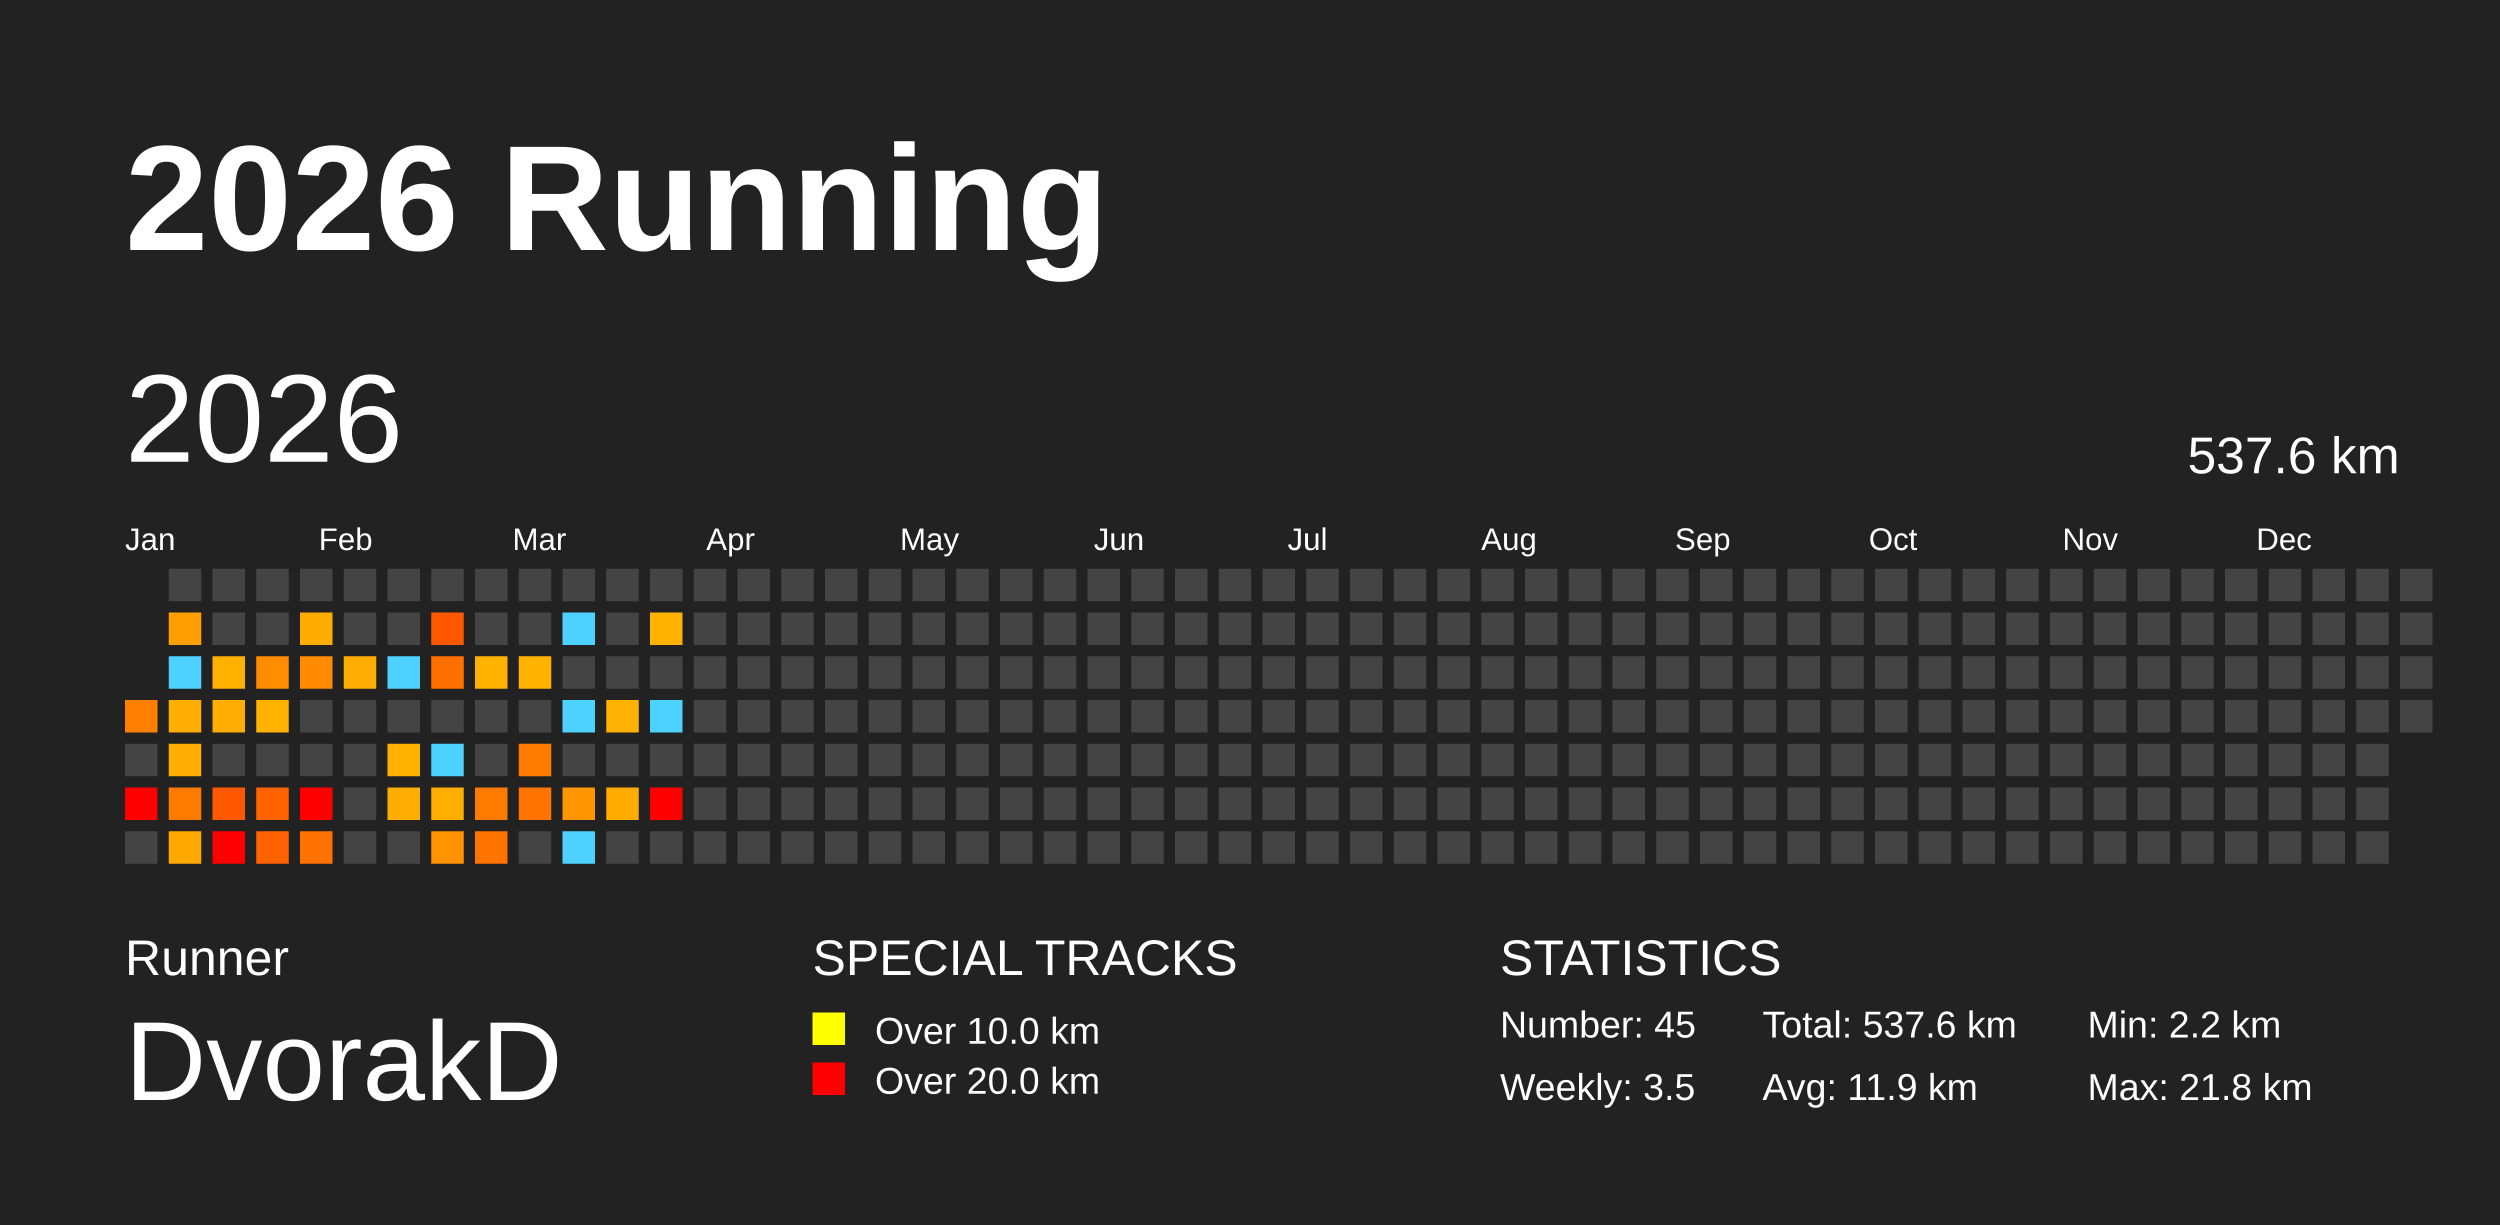
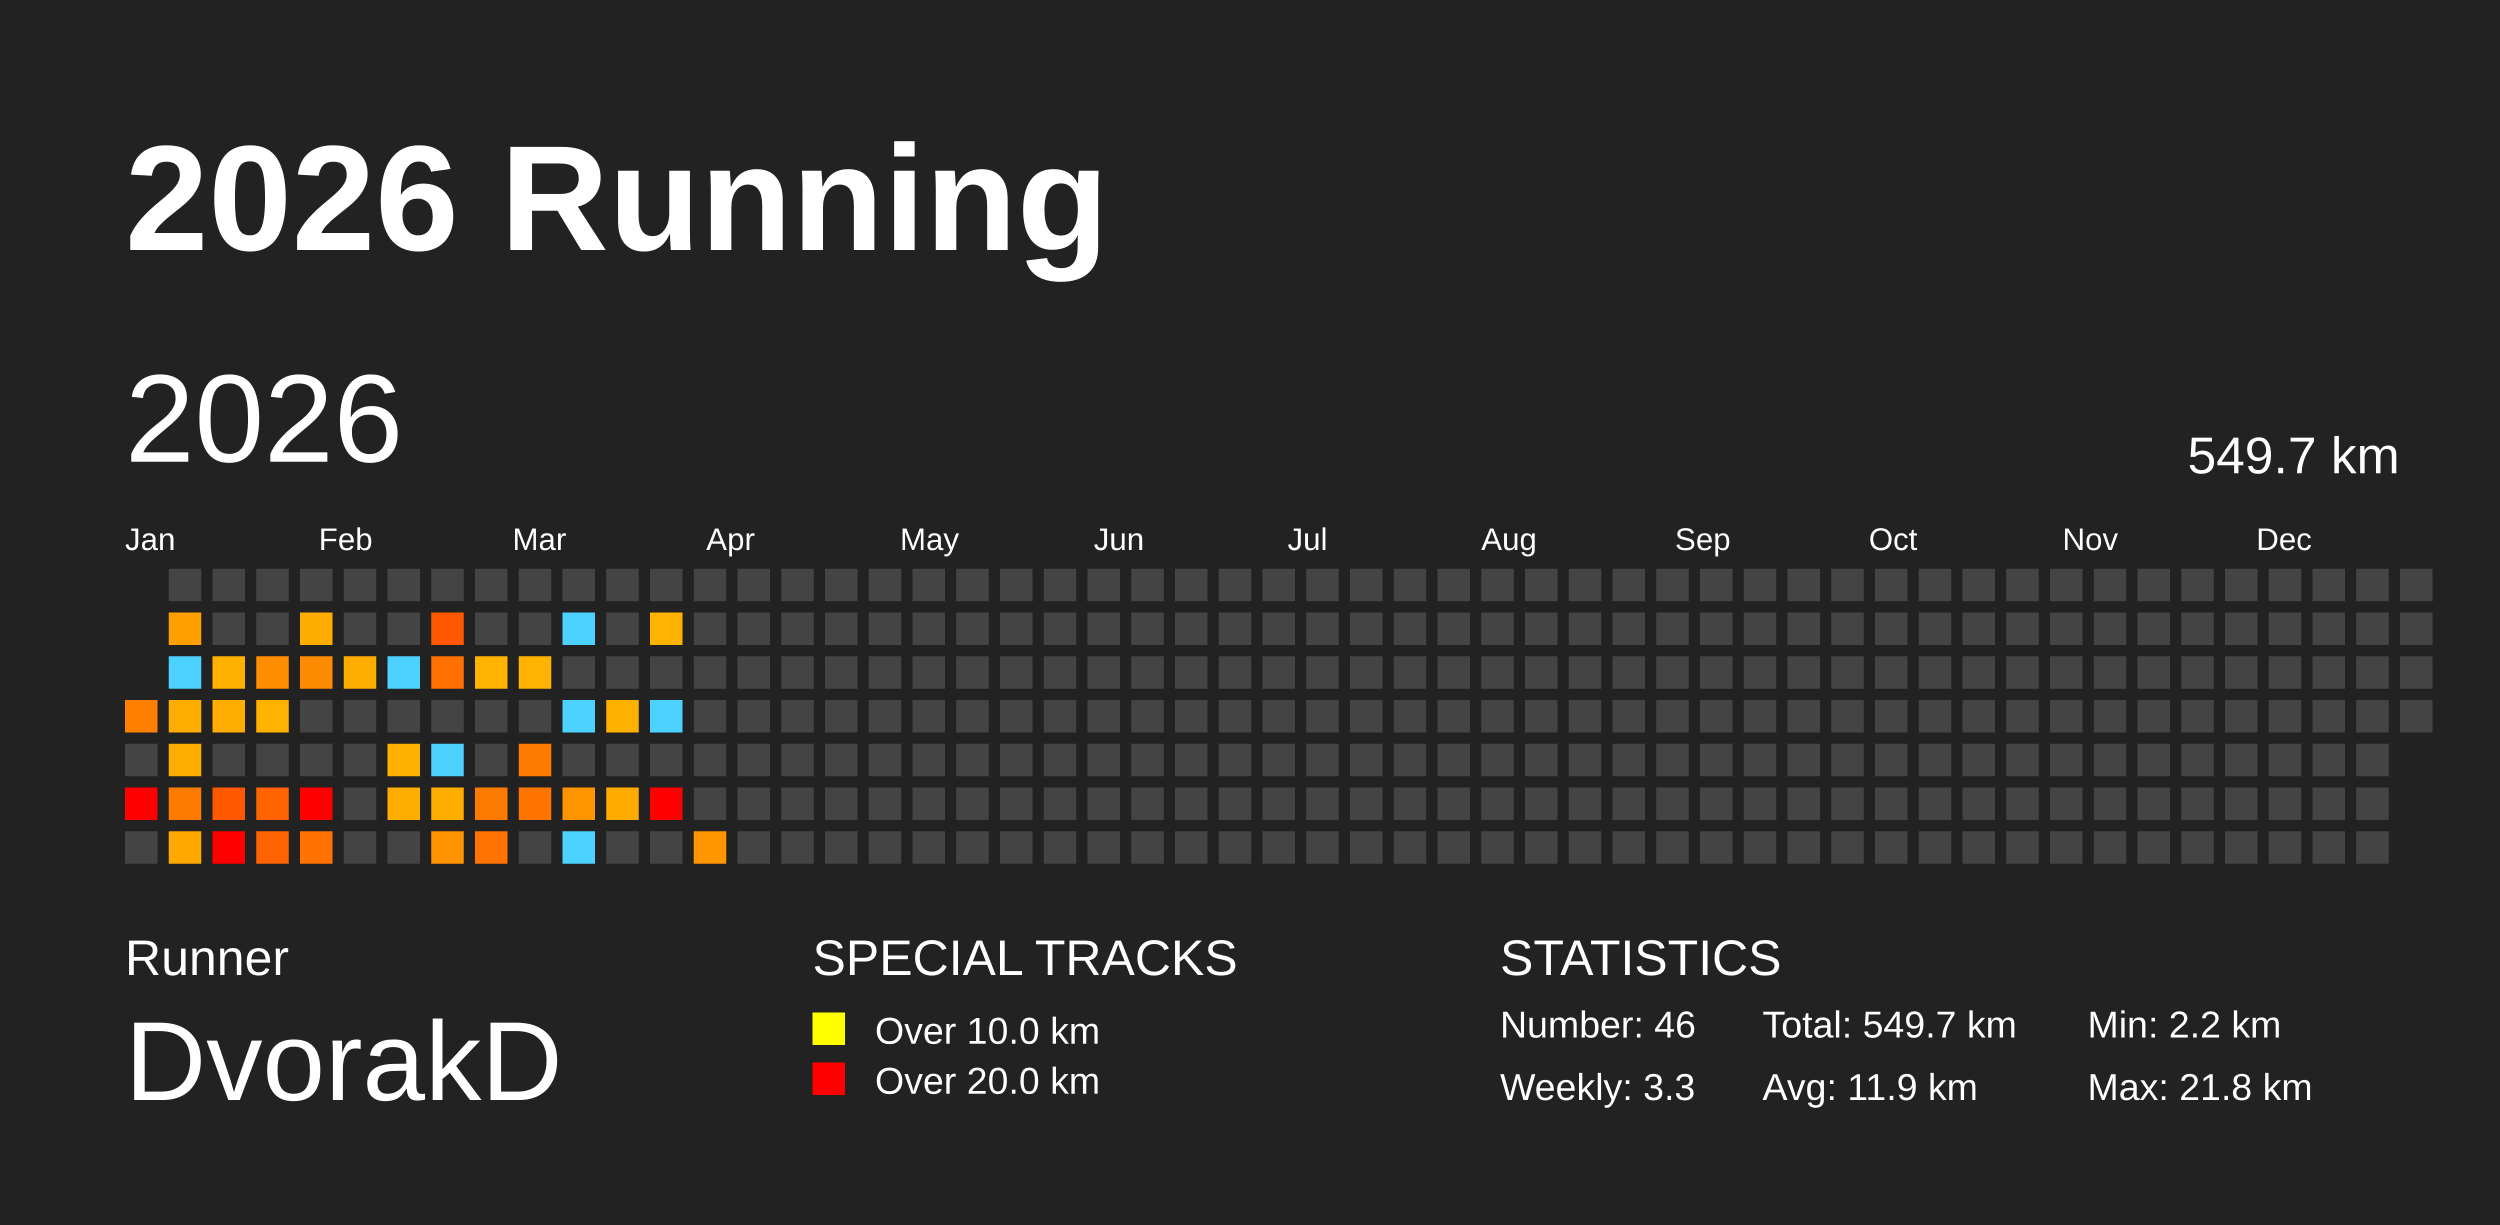
<svg xmlns="http://www.w3.org/2000/svg" baseProfile="full" height="98mm" version="1.1" viewBox="0,0,200,98" width="200mm">
  <defs />
  <rect fill="#222222" height="98" width="200" x="0" y="0" />
  <text fill="#FFFFFF" style="font-size:12px; font-family:Arial; font-weight:bold;" x="10" y="20">2026 Running</text>
  <text fill="#FFFFFF" style="font-size:4px; font-family:Arial" x="10" y="78">Runner</text>
  <text fill="#FFFFFF" style="font-size:9px; font-family:Arial" x="10" y="88">DvorakD</text>
  <text fill="#FFFFFF" style="font-size:4px; font-family:Arial" x="65" y="78">SPECIAL TRACKS</text>
  <rect fill="yellow" height="2.6" width="2.6" x="65" y="81" />
  <text fill="#FFFFFF" style="font-size:3px; font-family:Arial" x="70" y="83.5">Over 10.0 km</text>
  <rect fill="red" height="2.6" width="2.6" x="65" y="85" />
  <text fill="#FFFFFF" style="font-size:3px; font-family:Arial" x="70" y="87.5">Over 20.0 km</text>
  <text fill="#FFFFFF" style="font-size:4px; font-family:Arial" x="120" y="78">STATISTICS</text>
-   <text fill="#FFFFFF" style="font-size:3px; font-family:Arial" x="120" y="83">Number: 45</text>
-   <text fill="#FFFFFF" style="font-size:3px; font-family:Arial" x="120" y="88">Weekly: 3.5</text>
-   <text fill="#FFFFFF" style="font-size:3px; font-family:Arial" x="141" y="83">Total: 537.6 km</text>
+   <text fill="#FFFFFF" style="font-size:3px; font-family:Arial" x="120" y="83">Number: 46</text>
+   <text fill="#FFFFFF" style="font-size:3px; font-family:Arial" x="120" y="88">Weekly: 3.3</text>
+   <text fill="#FFFFFF" style="font-size:3px; font-family:Arial" x="141" y="83">Total: 549.7 km</text>
  <text fill="#FFFFFF" style="font-size:3px; font-family:Arial" x="141" y="88">Avg: 11.9 km</text>
  <text fill="#FFFFFF" style="font-size:3px; font-family:Arial" x="167" y="83">Min: 2.2 km</text>
  <text fill="#FFFFFF" style="font-size:3px; font-family:Arial" x="167" y="88">Max: 21.8 km</text>
  <text dominant-baseline="hanging" fill="#FFFFFF" style="font-size:10.0px; font-family:Arial;" x="10" y="30">2026</text>
-   <text dominant-baseline="hanging" fill="#FFFFFF" style="font-size:4.125px; font-family:Arial;" x="175" y="35">537.6 km</text>
+   <text dominant-baseline="hanging" fill="#FFFFFF" style="font-size:4.125px; font-family:Arial;" x="175" y="35">549.7 km</text>
  <text fill="#FFFFFF" style="font-size:2.5px; font-family:Arial" x="10.0" y="44">Jan</text>
  <text fill="#FFFFFF" style="font-size:2.5px; font-family:Arial" x="25.5" y="44">Feb</text>
  <text fill="#FFFFFF" style="font-size:2.5px; font-family:Arial" x="41.0" y="44">Mar</text>
  <text fill="#FFFFFF" style="font-size:2.5px; font-family:Arial" x="56.5" y="44">Apr</text>
  <text fill="#FFFFFF" style="font-size:2.5px; font-family:Arial" x="72.0" y="44">May</text>
  <text fill="#FFFFFF" style="font-size:2.5px; font-family:Arial" x="87.5" y="44">Jun</text>
  <text fill="#FFFFFF" style="font-size:2.5px; font-family:Arial" x="103.0" y="44">Jul</text>
  <text fill="#FFFFFF" style="font-size:2.5px; font-family:Arial" x="118.5" y="44">Aug</text>
  <text fill="#FFFFFF" style="font-size:2.5px; font-family:Arial" x="134.0" y="44">Sep</text>
  <text fill="#FFFFFF" style="font-size:2.5px; font-family:Arial" x="149.5" y="44">Oct</text>
  <text fill="#FFFFFF" style="font-size:2.5px; font-family:Arial" x="165.0" y="44">Nov</text>
  <text fill="#FFFFFF" style="font-size:2.5px; font-family:Arial" x="180.5" y="44">Dec</text>
  <rect fill="#ff7f00" height="2.6" width="2.6" x="10.0" y="56.0" />
  <rect fill="#444444" height="2.6" width="2.6" x="10.0" y="59.5" />
  <rect fill="red" height="2.6" width="2.6" x="10.0" y="63.0" />
  <rect fill="#444444" height="2.6" width="2.6" x="10.0" y="66.5" />
  <rect fill="#444444" height="2.6" width="2.6" x="13.5" y="45.5" />
  <rect fill="#ff9f00" height="2.6" width="2.6" x="13.5" y="49.0" />
  <rect fill="#4dd2ff" height="2.6" width="2.6" x="13.5" y="52.5" />
  <rect fill="#ffad00" height="2.6" width="2.6" x="13.5" y="56.0" />
  <rect fill="#ffad00" height="2.6" width="2.6" x="13.5" y="59.5" />
  <rect fill="#ff7b00" height="2.6" width="2.6" x="13.5" y="63.0" />
  <rect fill="#ffa900" height="2.6" width="2.6" x="13.5" y="66.5" />
  <rect fill="#444444" height="2.6" width="2.6" x="17.0" y="45.5" />
  <rect fill="#444444" height="2.6" width="2.6" x="17.0" y="49.0" />
  <rect fill="#ffb100" height="2.6" width="2.6" x="17.0" y="52.5" />
  <rect fill="#ffad00" height="2.6" width="2.6" x="17.0" y="56.0" />
  <rect fill="#444444" height="2.6" width="2.6" x="17.0" y="59.5" />
  <rect fill="#ff5800" height="2.6" width="2.6" x="17.0" y="63.0" />
  <rect fill="red" height="2.6" width="2.6" x="17.0" y="66.5" />
  <rect fill="#444444" height="2.6" width="2.6" x="20.5" y="45.5" />
  <rect fill="#444444" height="2.6" width="2.6" x="20.5" y="49.0" />
  <rect fill="#ff8d00" height="2.6" width="2.6" x="20.5" y="52.5" />
  <rect fill="#ffb200" height="2.6" width="2.6" x="20.5" y="56.0" />
  <rect fill="#444444" height="2.6" width="2.6" x="20.5" y="59.5" />
  <rect fill="#ff6300" height="2.6" width="2.6" x="20.5" y="63.0" />
  <rect fill="#ff6200" height="2.6" width="2.6" x="20.5" y="66.5" />
  <rect fill="#444444" height="2.6" width="2.6" x="24.0" y="45.5" />
  <rect fill="#ffac00" height="2.6" width="2.6" x="24.0" y="49.0" />
  <rect fill="#ff8b00" height="2.6" width="2.6" x="24.0" y="52.5" />
  <rect fill="#444444" height="2.6" width="2.6" x="24.0" y="56.0" />
  <rect fill="#444444" height="2.6" width="2.6" x="24.0" y="59.5" />
  <rect fill="red" height="2.6" width="2.6" x="24.0" y="63.0" />
  <rect fill="#ff7200" height="2.6" width="2.6" x="24.0" y="66.5" />
  <rect fill="#444444" height="2.6" width="2.6" x="27.5" y="45.5" />
  <rect fill="#444444" height="2.6" width="2.6" x="27.5" y="49.0" />
  <rect fill="#ffad00" height="2.6" width="2.6" x="27.5" y="52.5" />
  <rect fill="#444444" height="2.6" width="2.6" x="27.5" y="56.0" />
  <rect fill="#444444" height="2.6" width="2.6" x="27.5" y="59.5" />
  <rect fill="#444444" height="2.6" width="2.6" x="27.5" y="63.0" />
  <rect fill="#444444" height="2.6" width="2.6" x="27.5" y="66.5" />
  <rect fill="#444444" height="2.6" width="2.6" x="31.0" y="45.5" />
  <rect fill="#444444" height="2.6" width="2.6" x="31.0" y="49.0" />
  <rect fill="#4dd2ff" height="2.6" width="2.6" x="31.0" y="52.5" />
  <rect fill="#444444" height="2.6" width="2.6" x="31.0" y="56.0" />
  <rect fill="#ffb100" height="2.6" width="2.6" x="31.0" y="59.5" />
  <rect fill="#ffad00" height="2.6" width="2.6" x="31.0" y="63.0" />
  <rect fill="#444444" height="2.6" width="2.6" x="31.0" y="66.5" />
  <rect fill="#444444" height="2.6" width="2.6" x="34.5" y="45.5" />
  <rect fill="#ff5800" height="2.6" width="2.6" x="34.5" y="49.0" />
  <rect fill="#ff7000" height="2.6" width="2.6" x="34.5" y="52.5" />
  <rect fill="#444444" height="2.6" width="2.6" x="34.5" y="56.0" />
  <rect fill="#4dd2ff" height="2.6" width="2.6" x="34.5" y="59.5" />
  <rect fill="#ffae00" height="2.6" width="2.6" x="34.5" y="63.0" />
  <rect fill="#ff9400" height="2.6" width="2.6" x="34.5" y="66.5" />
  <rect fill="#444444" height="2.6" width="2.6" x="38.0" y="45.5" />
  <rect fill="#444444" height="2.6" width="2.6" x="38.0" y="49.0" />
  <rect fill="#ffb300" height="2.6" width="2.6" x="38.0" y="52.5" />
  <rect fill="#444444" height="2.6" width="2.6" x="38.0" y="56.0" />
  <rect fill="#444444" height="2.6" width="2.6" x="38.0" y="59.5" />
  <rect fill="#ff7b00" height="2.6" width="2.6" x="38.0" y="63.0" />
  <rect fill="#ff7400" height="2.6" width="2.6" x="38.0" y="66.5" />
  <rect fill="#444444" height="2.6" width="2.6" x="41.5" y="45.5" />
  <rect fill="#444444" height="2.6" width="2.6" x="41.5" y="49.0" />
  <rect fill="#ffb300" height="2.6" width="2.6" x="41.5" y="52.5" />
  <rect fill="#444444" height="2.6" width="2.6" x="41.5" y="56.0" />
  <rect fill="#ff7b00" height="2.6" width="2.6" x="41.5" y="59.5" />
  <rect fill="#ff7500" height="2.6" width="2.6" x="41.5" y="63.0" />
  <rect fill="#444444" height="2.6" width="2.6" x="41.5" y="66.5" />
  <rect fill="#444444" height="2.6" width="2.6" x="45.0" y="45.5" />
  <rect fill="#4dd2ff" height="2.6" width="2.6" x="45.0" y="49.0" />
  <rect fill="#444444" height="2.6" width="2.6" x="45.0" y="52.5" />
  <rect fill="#4dd2ff" height="2.6" width="2.6" x="45.0" y="56.0" />
  <rect fill="#444444" height="2.6" width="2.6" x="45.0" y="59.5" />
  <rect fill="#ff9500" height="2.6" width="2.6" x="45.0" y="63.0" />
  <rect fill="#4dd2ff" height="2.6" width="2.6" x="45.0" y="66.5" />
  <rect fill="#444444" height="2.6" width="2.6" x="48.5" y="45.5" />
  <rect fill="#444444" height="2.6" width="2.6" x="48.5" y="49.0" />
  <rect fill="#444444" height="2.6" width="2.6" x="48.5" y="52.5" />
  <rect fill="#ffb100" height="2.6" width="2.6" x="48.5" y="56.0" />
  <rect fill="#444444" height="2.6" width="2.6" x="48.5" y="59.5" />
  <rect fill="#ffab00" height="2.6" width="2.6" x="48.5" y="63.0" />
  <rect fill="#444444" height="2.6" width="2.6" x="48.5" y="66.5" />
  <rect fill="#444444" height="2.6" width="2.6" x="52.0" y="45.5" />
  <rect fill="#ffb300" height="2.6" width="2.6" x="52.0" y="49.0" />
  <rect fill="#444444" height="2.6" width="2.6" x="52.0" y="52.5" />
  <rect fill="#4dd2ff" height="2.6" width="2.6" x="52.0" y="56.0" />
  <rect fill="#444444" height="2.6" width="2.6" x="52.0" y="59.5" />
  <rect fill="red" height="2.6" width="2.6" x="52.0" y="63.0" />
  <rect fill="#444444" height="2.6" width="2.6" x="52.0" y="66.5" />
  <rect fill="#444444" height="2.6" width="2.6" x="55.5" y="45.5" />
  <rect fill="#444444" height="2.6" width="2.6" x="55.5" y="49.0" />
  <rect fill="#444444" height="2.6" width="2.6" x="55.5" y="52.5" />
  <rect fill="#444444" height="2.6" width="2.6" x="55.5" y="56.0" />
  <rect fill="#444444" height="2.6" width="2.6" x="55.5" y="59.5" />
  <rect fill="#444444" height="2.6" width="2.6" x="55.5" y="63.0" />
-   <rect fill="#444444" height="2.6" width="2.6" x="55.5" y="66.5" />
+   <rect fill="#ff9500" height="2.6" width="2.6" x="55.5" y="66.5" />
  <rect fill="#444444" height="2.6" width="2.6" x="59.0" y="45.5" />
  <rect fill="#444444" height="2.6" width="2.6" x="59.0" y="49.0" />
  <rect fill="#444444" height="2.6" width="2.6" x="59.0" y="52.5" />
  <rect fill="#444444" height="2.6" width="2.6" x="59.0" y="56.0" />
  <rect fill="#444444" height="2.6" width="2.6" x="59.0" y="59.5" />
  <rect fill="#444444" height="2.6" width="2.6" x="59.0" y="63.0" />
  <rect fill="#444444" height="2.6" width="2.6" x="59.0" y="66.5" />
  <rect fill="#444444" height="2.6" width="2.6" x="62.5" y="45.5" />
  <rect fill="#444444" height="2.6" width="2.6" x="62.5" y="49.0" />
  <rect fill="#444444" height="2.6" width="2.6" x="62.5" y="52.5" />
  <rect fill="#444444" height="2.6" width="2.6" x="62.5" y="56.0" />
  <rect fill="#444444" height="2.6" width="2.6" x="62.5" y="59.5" />
  <rect fill="#444444" height="2.6" width="2.6" x="62.5" y="63.0" />
  <rect fill="#444444" height="2.6" width="2.6" x="62.5" y="66.5" />
  <rect fill="#444444" height="2.6" width="2.6" x="66.0" y="45.5" />
  <rect fill="#444444" height="2.6" width="2.6" x="66.0" y="49.0" />
  <rect fill="#444444" height="2.6" width="2.6" x="66.0" y="52.5" />
  <rect fill="#444444" height="2.6" width="2.6" x="66.0" y="56.0" />
  <rect fill="#444444" height="2.6" width="2.6" x="66.0" y="59.5" />
  <rect fill="#444444" height="2.6" width="2.6" x="66.0" y="63.0" />
  <rect fill="#444444" height="2.6" width="2.6" x="66.0" y="66.5" />
  <rect fill="#444444" height="2.6" width="2.6" x="69.5" y="45.5" />
  <rect fill="#444444" height="2.6" width="2.6" x="69.5" y="49.0" />
  <rect fill="#444444" height="2.6" width="2.6" x="69.5" y="52.5" />
  <rect fill="#444444" height="2.6" width="2.6" x="69.5" y="56.0" />
  <rect fill="#444444" height="2.6" width="2.6" x="69.5" y="59.5" />
  <rect fill="#444444" height="2.6" width="2.6" x="69.5" y="63.0" />
  <rect fill="#444444" height="2.6" width="2.6" x="69.5" y="66.5" />
  <rect fill="#444444" height="2.6" width="2.6" x="73.0" y="45.5" />
  <rect fill="#444444" height="2.6" width="2.6" x="73.0" y="49.0" />
  <rect fill="#444444" height="2.6" width="2.6" x="73.0" y="52.5" />
  <rect fill="#444444" height="2.6" width="2.6" x="73.0" y="56.0" />
  <rect fill="#444444" height="2.6" width="2.6" x="73.0" y="59.5" />
  <rect fill="#444444" height="2.6" width="2.6" x="73.0" y="63.0" />
  <rect fill="#444444" height="2.6" width="2.6" x="73.0" y="66.5" />
  <rect fill="#444444" height="2.6" width="2.6" x="76.5" y="45.5" />
  <rect fill="#444444" height="2.6" width="2.6" x="76.5" y="49.0" />
  <rect fill="#444444" height="2.6" width="2.6" x="76.5" y="52.5" />
  <rect fill="#444444" height="2.6" width="2.6" x="76.5" y="56.0" />
  <rect fill="#444444" height="2.6" width="2.6" x="76.5" y="59.5" />
  <rect fill="#444444" height="2.6" width="2.6" x="76.5" y="63.0" />
  <rect fill="#444444" height="2.6" width="2.6" x="76.5" y="66.5" />
  <rect fill="#444444" height="2.6" width="2.6" x="80.0" y="45.5" />
  <rect fill="#444444" height="2.6" width="2.6" x="80.0" y="49.0" />
  <rect fill="#444444" height="2.6" width="2.6" x="80.0" y="52.5" />
  <rect fill="#444444" height="2.6" width="2.6" x="80.0" y="56.0" />
  <rect fill="#444444" height="2.6" width="2.6" x="80.0" y="59.5" />
  <rect fill="#444444" height="2.6" width="2.6" x="80.0" y="63.0" />
  <rect fill="#444444" height="2.6" width="2.6" x="80.0" y="66.5" />
  <rect fill="#444444" height="2.6" width="2.6" x="83.5" y="45.5" />
  <rect fill="#444444" height="2.6" width="2.6" x="83.5" y="49.0" />
  <rect fill="#444444" height="2.6" width="2.6" x="83.5" y="52.5" />
  <rect fill="#444444" height="2.6" width="2.6" x="83.5" y="56.0" />
  <rect fill="#444444" height="2.6" width="2.6" x="83.5" y="59.5" />
  <rect fill="#444444" height="2.6" width="2.6" x="83.5" y="63.0" />
  <rect fill="#444444" height="2.6" width="2.6" x="83.5" y="66.5" />
  <rect fill="#444444" height="2.6" width="2.6" x="87.0" y="45.5" />
  <rect fill="#444444" height="2.6" width="2.6" x="87.0" y="49.0" />
  <rect fill="#444444" height="2.6" width="2.6" x="87.0" y="52.5" />
  <rect fill="#444444" height="2.6" width="2.6" x="87.0" y="56.0" />
  <rect fill="#444444" height="2.6" width="2.6" x="87.0" y="59.5" />
  <rect fill="#444444" height="2.6" width="2.6" x="87.0" y="63.0" />
  <rect fill="#444444" height="2.6" width="2.6" x="87.0" y="66.5" />
  <rect fill="#444444" height="2.6" width="2.6" x="90.5" y="45.5" />
  <rect fill="#444444" height="2.6" width="2.6" x="90.5" y="49.0" />
  <rect fill="#444444" height="2.6" width="2.6" x="90.5" y="52.5" />
  <rect fill="#444444" height="2.6" width="2.6" x="90.5" y="56.0" />
  <rect fill="#444444" height="2.6" width="2.6" x="90.5" y="59.5" />
  <rect fill="#444444" height="2.6" width="2.6" x="90.5" y="63.0" />
  <rect fill="#444444" height="2.6" width="2.6" x="90.5" y="66.5" />
  <rect fill="#444444" height="2.6" width="2.6" x="94.0" y="45.5" />
  <rect fill="#444444" height="2.6" width="2.6" x="94.0" y="49.0" />
  <rect fill="#444444" height="2.6" width="2.6" x="94.0" y="52.5" />
  <rect fill="#444444" height="2.6" width="2.6" x="94.0" y="56.0" />
  <rect fill="#444444" height="2.6" width="2.6" x="94.0" y="59.5" />
  <rect fill="#444444" height="2.6" width="2.6" x="94.0" y="63.0" />
  <rect fill="#444444" height="2.6" width="2.6" x="94.0" y="66.5" />
  <rect fill="#444444" height="2.6" width="2.6" x="97.5" y="45.5" />
  <rect fill="#444444" height="2.6" width="2.6" x="97.5" y="49.0" />
  <rect fill="#444444" height="2.6" width="2.6" x="97.5" y="52.5" />
  <rect fill="#444444" height="2.6" width="2.6" x="97.5" y="56.0" />
  <rect fill="#444444" height="2.6" width="2.6" x="97.5" y="59.5" />
  <rect fill="#444444" height="2.6" width="2.6" x="97.5" y="63.0" />
  <rect fill="#444444" height="2.6" width="2.6" x="97.5" y="66.5" />
  <rect fill="#444444" height="2.6" width="2.6" x="101.0" y="45.5" />
  <rect fill="#444444" height="2.6" width="2.6" x="101.0" y="49.0" />
  <rect fill="#444444" height="2.6" width="2.6" x="101.0" y="52.5" />
  <rect fill="#444444" height="2.6" width="2.6" x="101.0" y="56.0" />
  <rect fill="#444444" height="2.6" width="2.6" x="101.0" y="59.5" />
  <rect fill="#444444" height="2.6" width="2.6" x="101.0" y="63.0" />
  <rect fill="#444444" height="2.6" width="2.6" x="101.0" y="66.5" />
  <rect fill="#444444" height="2.6" width="2.6" x="104.5" y="45.5" />
  <rect fill="#444444" height="2.6" width="2.6" x="104.5" y="49.0" />
  <rect fill="#444444" height="2.6" width="2.6" x="104.5" y="52.5" />
  <rect fill="#444444" height="2.6" width="2.6" x="104.5" y="56.0" />
  <rect fill="#444444" height="2.6" width="2.6" x="104.5" y="59.5" />
  <rect fill="#444444" height="2.6" width="2.6" x="104.5" y="63.0" />
  <rect fill="#444444" height="2.6" width="2.6" x="104.5" y="66.5" />
  <rect fill="#444444" height="2.6" width="2.6" x="108.0" y="45.5" />
  <rect fill="#444444" height="2.6" width="2.6" x="108.0" y="49.0" />
  <rect fill="#444444" height="2.6" width="2.6" x="108.0" y="52.5" />
  <rect fill="#444444" height="2.6" width="2.6" x="108.0" y="56.0" />
  <rect fill="#444444" height="2.6" width="2.6" x="108.0" y="59.5" />
  <rect fill="#444444" height="2.6" width="2.6" x="108.0" y="63.0" />
  <rect fill="#444444" height="2.6" width="2.6" x="108.0" y="66.5" />
  <rect fill="#444444" height="2.6" width="2.6" x="111.5" y="45.5" />
  <rect fill="#444444" height="2.6" width="2.6" x="111.5" y="49.0" />
  <rect fill="#444444" height="2.6" width="2.6" x="111.5" y="52.5" />
  <rect fill="#444444" height="2.6" width="2.6" x="111.5" y="56.0" />
  <rect fill="#444444" height="2.6" width="2.6" x="111.5" y="59.5" />
  <rect fill="#444444" height="2.6" width="2.6" x="111.5" y="63.0" />
  <rect fill="#444444" height="2.6" width="2.6" x="111.5" y="66.5" />
  <rect fill="#444444" height="2.6" width="2.6" x="115.0" y="45.5" />
  <rect fill="#444444" height="2.6" width="2.6" x="115.0" y="49.0" />
  <rect fill="#444444" height="2.6" width="2.6" x="115.0" y="52.5" />
  <rect fill="#444444" height="2.6" width="2.6" x="115.0" y="56.0" />
  <rect fill="#444444" height="2.6" width="2.6" x="115.0" y="59.5" />
  <rect fill="#444444" height="2.6" width="2.6" x="115.0" y="63.0" />
  <rect fill="#444444" height="2.6" width="2.6" x="115.0" y="66.5" />
  <rect fill="#444444" height="2.6" width="2.6" x="118.5" y="45.5" />
  <rect fill="#444444" height="2.6" width="2.6" x="118.5" y="49.0" />
  <rect fill="#444444" height="2.6" width="2.6" x="118.5" y="52.5" />
  <rect fill="#444444" height="2.6" width="2.6" x="118.5" y="56.0" />
  <rect fill="#444444" height="2.6" width="2.6" x="118.5" y="59.5" />
  <rect fill="#444444" height="2.6" width="2.6" x="118.5" y="63.0" />
  <rect fill="#444444" height="2.6" width="2.6" x="118.5" y="66.5" />
  <rect fill="#444444" height="2.6" width="2.6" x="122.0" y="45.5" />
  <rect fill="#444444" height="2.6" width="2.6" x="122.0" y="49.0" />
  <rect fill="#444444" height="2.6" width="2.6" x="122.0" y="52.5" />
  <rect fill="#444444" height="2.6" width="2.6" x="122.0" y="56.0" />
  <rect fill="#444444" height="2.6" width="2.6" x="122.0" y="59.5" />
  <rect fill="#444444" height="2.6" width="2.6" x="122.0" y="63.0" />
  <rect fill="#444444" height="2.6" width="2.6" x="122.0" y="66.5" />
  <rect fill="#444444" height="2.6" width="2.6" x="125.5" y="45.5" />
  <rect fill="#444444" height="2.6" width="2.6" x="125.5" y="49.0" />
  <rect fill="#444444" height="2.6" width="2.6" x="125.5" y="52.5" />
  <rect fill="#444444" height="2.6" width="2.6" x="125.5" y="56.0" />
  <rect fill="#444444" height="2.6" width="2.6" x="125.5" y="59.5" />
  <rect fill="#444444" height="2.6" width="2.6" x="125.5" y="63.0" />
  <rect fill="#444444" height="2.6" width="2.6" x="125.5" y="66.5" />
  <rect fill="#444444" height="2.6" width="2.6" x="129.0" y="45.5" />
  <rect fill="#444444" height="2.6" width="2.6" x="129.0" y="49.0" />
  <rect fill="#444444" height="2.6" width="2.6" x="129.0" y="52.5" />
  <rect fill="#444444" height="2.6" width="2.6" x="129.0" y="56.0" />
  <rect fill="#444444" height="2.6" width="2.6" x="129.0" y="59.5" />
  <rect fill="#444444" height="2.6" width="2.6" x="129.0" y="63.0" />
  <rect fill="#444444" height="2.6" width="2.6" x="129.0" y="66.5" />
  <rect fill="#444444" height="2.6" width="2.6" x="132.5" y="45.5" />
  <rect fill="#444444" height="2.6" width="2.6" x="132.5" y="49.0" />
  <rect fill="#444444" height="2.6" width="2.6" x="132.5" y="52.5" />
  <rect fill="#444444" height="2.6" width="2.6" x="132.5" y="56.0" />
  <rect fill="#444444" height="2.6" width="2.6" x="132.5" y="59.5" />
  <rect fill="#444444" height="2.6" width="2.6" x="132.5" y="63.0" />
  <rect fill="#444444" height="2.6" width="2.6" x="132.5" y="66.5" />
  <rect fill="#444444" height="2.6" width="2.6" x="136.0" y="45.5" />
  <rect fill="#444444" height="2.6" width="2.6" x="136.0" y="49.0" />
  <rect fill="#444444" height="2.6" width="2.6" x="136.0" y="52.5" />
  <rect fill="#444444" height="2.6" width="2.6" x="136.0" y="56.0" />
  <rect fill="#444444" height="2.6" width="2.6" x="136.0" y="59.5" />
  <rect fill="#444444" height="2.6" width="2.6" x="136.0" y="63.0" />
  <rect fill="#444444" height="2.6" width="2.6" x="136.0" y="66.5" />
  <rect fill="#444444" height="2.6" width="2.6" x="139.5" y="45.5" />
  <rect fill="#444444" height="2.6" width="2.6" x="139.5" y="49.0" />
  <rect fill="#444444" height="2.6" width="2.6" x="139.5" y="52.5" />
  <rect fill="#444444" height="2.6" width="2.6" x="139.5" y="56.0" />
  <rect fill="#444444" height="2.6" width="2.6" x="139.5" y="59.5" />
  <rect fill="#444444" height="2.6" width="2.6" x="139.5" y="63.0" />
  <rect fill="#444444" height="2.6" width="2.6" x="139.5" y="66.5" />
  <rect fill="#444444" height="2.6" width="2.6" x="143.0" y="45.5" />
  <rect fill="#444444" height="2.6" width="2.6" x="143.0" y="49.0" />
  <rect fill="#444444" height="2.6" width="2.6" x="143.0" y="52.5" />
  <rect fill="#444444" height="2.6" width="2.6" x="143.0" y="56.0" />
  <rect fill="#444444" height="2.6" width="2.6" x="143.0" y="59.5" />
  <rect fill="#444444" height="2.6" width="2.6" x="143.0" y="63.0" />
  <rect fill="#444444" height="2.6" width="2.6" x="143.0" y="66.5" />
  <rect fill="#444444" height="2.6" width="2.6" x="146.5" y="45.5" />
  <rect fill="#444444" height="2.6" width="2.6" x="146.5" y="49.0" />
  <rect fill="#444444" height="2.6" width="2.6" x="146.5" y="52.5" />
  <rect fill="#444444" height="2.6" width="2.6" x="146.5" y="56.0" />
  <rect fill="#444444" height="2.6" width="2.6" x="146.5" y="59.5" />
  <rect fill="#444444" height="2.6" width="2.6" x="146.5" y="63.0" />
  <rect fill="#444444" height="2.6" width="2.6" x="146.5" y="66.5" />
  <rect fill="#444444" height="2.6" width="2.6" x="150.0" y="45.5" />
  <rect fill="#444444" height="2.6" width="2.6" x="150.0" y="49.0" />
  <rect fill="#444444" height="2.6" width="2.6" x="150.0" y="52.5" />
  <rect fill="#444444" height="2.6" width="2.6" x="150.0" y="56.0" />
  <rect fill="#444444" height="2.6" width="2.6" x="150.0" y="59.5" />
  <rect fill="#444444" height="2.6" width="2.6" x="150.0" y="63.0" />
  <rect fill="#444444" height="2.6" width="2.6" x="150.0" y="66.5" />
  <rect fill="#444444" height="2.6" width="2.6" x="153.5" y="45.5" />
  <rect fill="#444444" height="2.6" width="2.6" x="153.5" y="49.0" />
  <rect fill="#444444" height="2.6" width="2.6" x="153.5" y="52.5" />
  <rect fill="#444444" height="2.6" width="2.6" x="153.5" y="56.0" />
  <rect fill="#444444" height="2.6" width="2.6" x="153.5" y="59.5" />
  <rect fill="#444444" height="2.6" width="2.6" x="153.5" y="63.0" />
  <rect fill="#444444" height="2.6" width="2.6" x="153.5" y="66.5" />
  <rect fill="#444444" height="2.6" width="2.6" x="157.0" y="45.5" />
  <rect fill="#444444" height="2.6" width="2.6" x="157.0" y="49.0" />
  <rect fill="#444444" height="2.6" width="2.6" x="157.0" y="52.5" />
  <rect fill="#444444" height="2.6" width="2.6" x="157.0" y="56.0" />
  <rect fill="#444444" height="2.6" width="2.6" x="157.0" y="59.5" />
  <rect fill="#444444" height="2.6" width="2.6" x="157.0" y="63.0" />
  <rect fill="#444444" height="2.6" width="2.6" x="157.0" y="66.5" />
  <rect fill="#444444" height="2.6" width="2.6" x="160.5" y="45.5" />
  <rect fill="#444444" height="2.6" width="2.6" x="160.5" y="49.0" />
  <rect fill="#444444" height="2.6" width="2.6" x="160.5" y="52.5" />
  <rect fill="#444444" height="2.6" width="2.6" x="160.5" y="56.0" />
  <rect fill="#444444" height="2.6" width="2.6" x="160.5" y="59.5" />
  <rect fill="#444444" height="2.6" width="2.6" x="160.5" y="63.0" />
  <rect fill="#444444" height="2.6" width="2.6" x="160.5" y="66.5" />
  <rect fill="#444444" height="2.6" width="2.6" x="164.0" y="45.5" />
  <rect fill="#444444" height="2.6" width="2.6" x="164.0" y="49.0" />
  <rect fill="#444444" height="2.6" width="2.6" x="164.0" y="52.5" />
  <rect fill="#444444" height="2.6" width="2.6" x="164.0" y="56.0" />
  <rect fill="#444444" height="2.6" width="2.6" x="164.0" y="59.5" />
  <rect fill="#444444" height="2.6" width="2.6" x="164.0" y="63.0" />
  <rect fill="#444444" height="2.6" width="2.6" x="164.0" y="66.5" />
  <rect fill="#444444" height="2.6" width="2.6" x="167.5" y="45.5" />
  <rect fill="#444444" height="2.6" width="2.6" x="167.5" y="49.0" />
  <rect fill="#444444" height="2.6" width="2.6" x="167.5" y="52.5" />
  <rect fill="#444444" height="2.6" width="2.6" x="167.5" y="56.0" />
  <rect fill="#444444" height="2.6" width="2.6" x="167.5" y="59.5" />
  <rect fill="#444444" height="2.6" width="2.6" x="167.5" y="63.0" />
  <rect fill="#444444" height="2.6" width="2.6" x="167.5" y="66.5" />
  <rect fill="#444444" height="2.6" width="2.6" x="171.0" y="45.5" />
  <rect fill="#444444" height="2.6" width="2.6" x="171.0" y="49.0" />
  <rect fill="#444444" height="2.6" width="2.6" x="171.0" y="52.5" />
  <rect fill="#444444" height="2.6" width="2.6" x="171.0" y="56.0" />
  <rect fill="#444444" height="2.6" width="2.6" x="171.0" y="59.5" />
  <rect fill="#444444" height="2.6" width="2.6" x="171.0" y="63.0" />
  <rect fill="#444444" height="2.6" width="2.6" x="171.0" y="66.5" />
  <rect fill="#444444" height="2.6" width="2.6" x="174.5" y="45.5" />
  <rect fill="#444444" height="2.6" width="2.6" x="174.5" y="49.0" />
  <rect fill="#444444" height="2.6" width="2.6" x="174.5" y="52.5" />
  <rect fill="#444444" height="2.6" width="2.6" x="174.5" y="56.0" />
  <rect fill="#444444" height="2.6" width="2.6" x="174.5" y="59.5" />
  <rect fill="#444444" height="2.6" width="2.6" x="174.5" y="63.0" />
  <rect fill="#444444" height="2.6" width="2.6" x="174.5" y="66.5" />
  <rect fill="#444444" height="2.6" width="2.6" x="178.0" y="45.5" />
  <rect fill="#444444" height="2.6" width="2.6" x="178.0" y="49.0" />
  <rect fill="#444444" height="2.6" width="2.6" x="178.0" y="52.5" />
  <rect fill="#444444" height="2.6" width="2.6" x="178.0" y="56.0" />
  <rect fill="#444444" height="2.6" width="2.6" x="178.0" y="59.5" />
  <rect fill="#444444" height="2.6" width="2.6" x="178.0" y="63.0" />
  <rect fill="#444444" height="2.6" width="2.6" x="178.0" y="66.5" />
  <rect fill="#444444" height="2.6" width="2.6" x="181.5" y="45.5" />
  <rect fill="#444444" height="2.6" width="2.6" x="181.5" y="49.0" />
  <rect fill="#444444" height="2.6" width="2.6" x="181.5" y="52.5" />
  <rect fill="#444444" height="2.6" width="2.6" x="181.5" y="56.0" />
  <rect fill="#444444" height="2.6" width="2.6" x="181.5" y="59.5" />
  <rect fill="#444444" height="2.6" width="2.6" x="181.5" y="63.0" />
  <rect fill="#444444" height="2.6" width="2.6" x="181.5" y="66.5" />
  <rect fill="#444444" height="2.6" width="2.6" x="185.0" y="45.5" />
  <rect fill="#444444" height="2.6" width="2.6" x="185.0" y="49.0" />
  <rect fill="#444444" height="2.6" width="2.6" x="185.0" y="52.5" />
  <rect fill="#444444" height="2.6" width="2.6" x="185.0" y="56.0" />
  <rect fill="#444444" height="2.6" width="2.6" x="185.0" y="59.5" />
  <rect fill="#444444" height="2.6" width="2.6" x="185.0" y="63.0" />
  <rect fill="#444444" height="2.6" width="2.6" x="185.0" y="66.5" />
  <rect fill="#444444" height="2.6" width="2.6" x="188.5" y="45.5" />
  <rect fill="#444444" height="2.6" width="2.6" x="188.5" y="49.0" />
  <rect fill="#444444" height="2.6" width="2.6" x="188.5" y="52.5" />
  <rect fill="#444444" height="2.6" width="2.6" x="188.5" y="56.0" />
  <rect fill="#444444" height="2.6" width="2.6" x="188.5" y="59.5" />
  <rect fill="#444444" height="2.6" width="2.6" x="188.5" y="63.0" />
  <rect fill="#444444" height="2.6" width="2.6" x="188.5" y="66.5" />
  <rect fill="#444444" height="2.6" width="2.6" x="192.0" y="45.5" />
  <rect fill="#444444" height="2.6" width="2.6" x="192.0" y="49.0" />
  <rect fill="#444444" height="2.6" width="2.6" x="192.0" y="52.5" />
  <rect fill="#444444" height="2.6" width="2.6" x="192.0" y="56.0" />
</svg>
